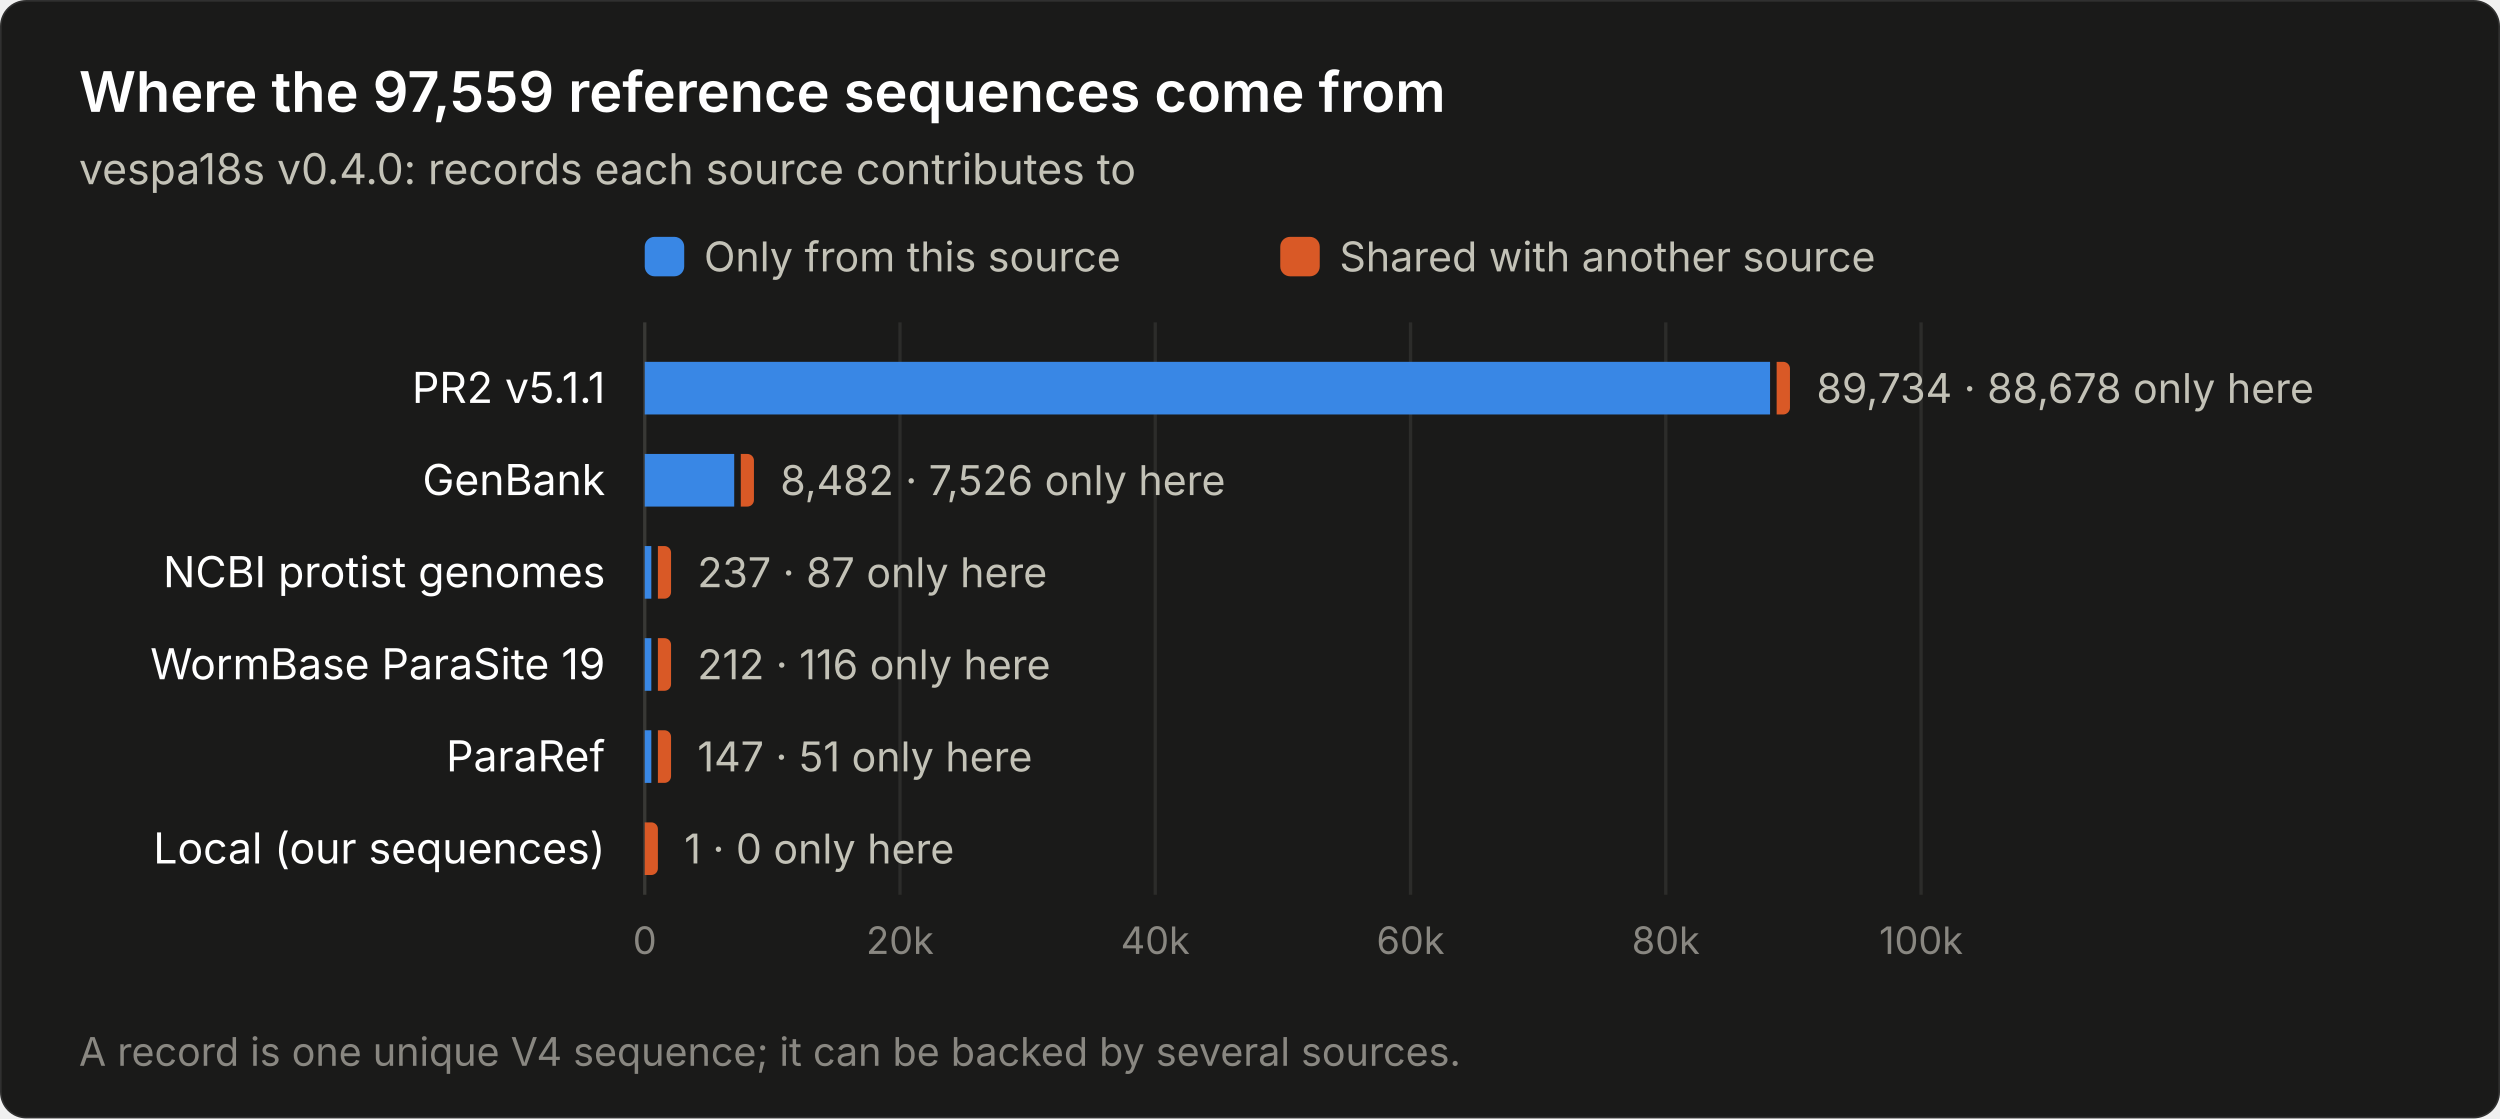
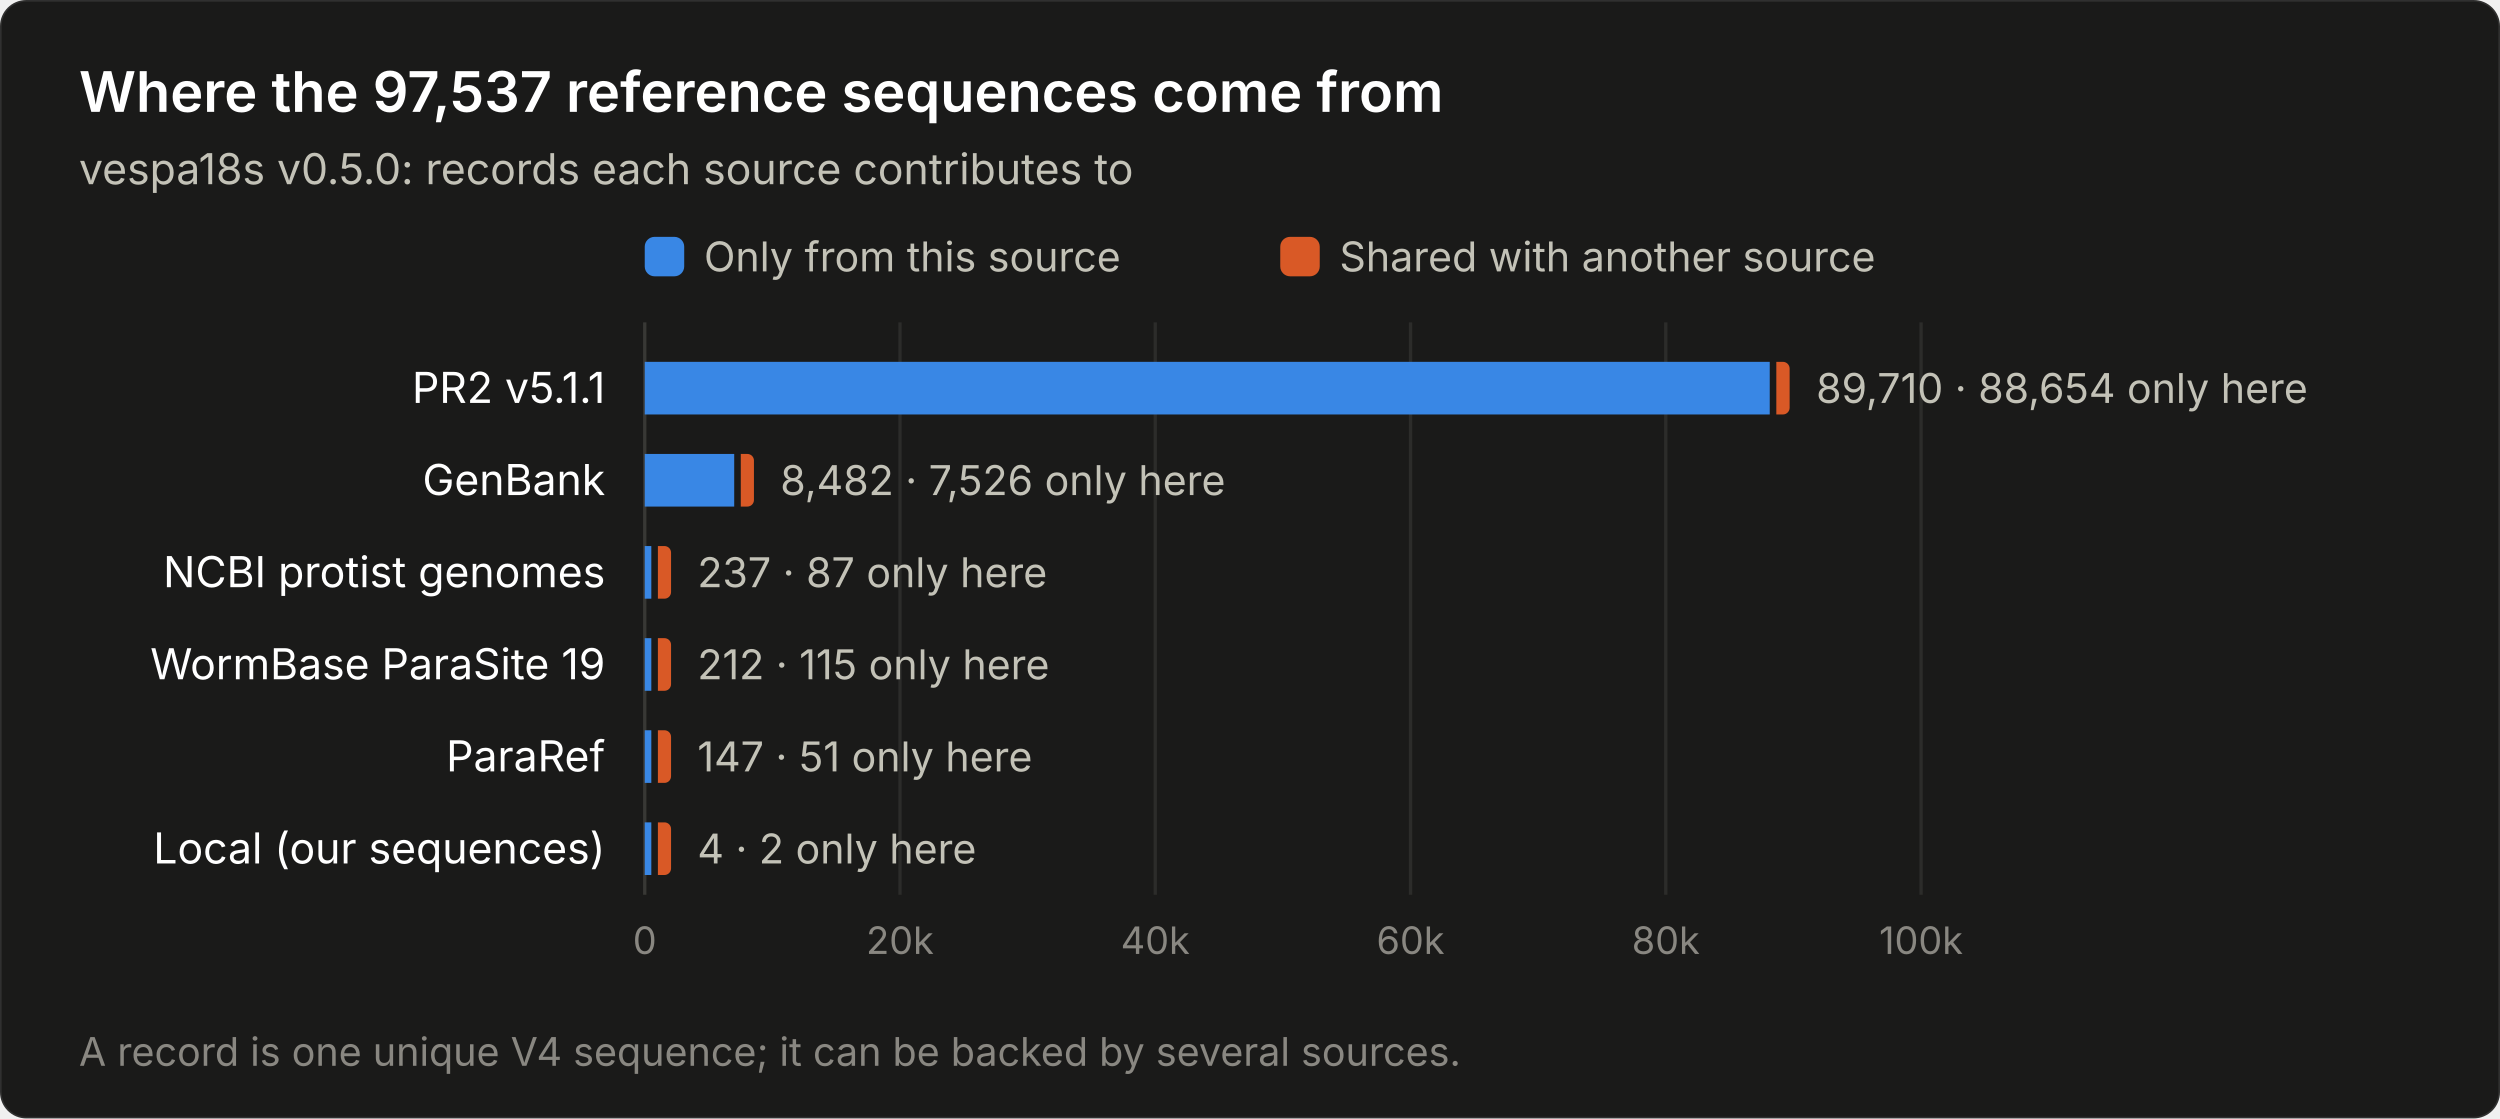
- <svg xmlns="http://www.w3.org/2000/svg" width="760" height="340" viewBox="0 0 760 340" font-family="system-ui, -apple-system, &quot;Segoe UI&quot;, sans-serif" role="img" aria-label="Where the 97,559 reference sequences come from">
+ <svg xmlns="http://www.w3.org/2000/svg" width="760" height="340" viewBox="0 0 760 340" font-family="system-ui, -apple-system, &quot;Segoe UI&quot;, sans-serif" role="img" aria-label="Where the 97,537 reference sequences come from">
  <rect width="760" height="340" rx="8" fill="#1a1a19" stroke="rgba(255,255,255,0.10)" />
-   <text x="24" y="34" font-size="17" font-weight="600" fill="#ffffff">Where the 97,559 reference sequences come from</text>
-   <text x="24" y="56" font-size="13" fill="#c3c2b7">vespa18s v0.4.0: records each source contributes to</text>
+   <text x="24" y="34" font-size="17" font-weight="600" fill="#ffffff">Where the 97,537 reference sequences come from</text>
+   <text x="24" y="56" font-size="13" fill="#c3c2b7">vespa18s v0.5.0: records each source contributes to</text>
  <rect x="196" y="72" width="12" height="12" rx="3" fill="#3987e5" />
  <text x="214" y="82.5" font-size="12.5" fill="#c3c2b7">Only from this source</text>
  <rect x="389.2" y="72" width="12" height="12" rx="3" fill="#d95926" />
  <text x="407.2" y="82.5" font-size="12.5" fill="#c3c2b7">Shared with another source</text>
  <line x1="196.0" y1="98" x2="196.0" y2="272" stroke="#383835" stroke-width="1" />
  <text x="196.0" y="290" font-size="11.5" fill="#898781" text-anchor="middle" font-variant-numeric="tabular-nums">0</text>
  <line x1="273.6" y1="98" x2="273.6" y2="272" stroke="#2c2c2a" stroke-width="1" />
  <text x="273.6" y="290" font-size="11.5" fill="#898781" text-anchor="middle" font-variant-numeric="tabular-nums">20k</text>
  <line x1="351.2" y1="98" x2="351.2" y2="272" stroke="#2c2c2a" stroke-width="1" />
  <text x="351.2" y="290" font-size="11.5" fill="#898781" text-anchor="middle" font-variant-numeric="tabular-nums">40k</text>
  <line x1="428.8" y1="98" x2="428.8" y2="272" stroke="#2c2c2a" stroke-width="1" />
  <text x="428.8" y="290" font-size="11.5" fill="#898781" text-anchor="middle" font-variant-numeric="tabular-nums">60k</text>
  <line x1="506.4" y1="98" x2="506.4" y2="272" stroke="#2c2c2a" stroke-width="1" />
  <text x="506.4" y="290" font-size="11.5" fill="#898781" text-anchor="middle" font-variant-numeric="tabular-nums">80k</text>
  <line x1="584.0" y1="98" x2="584.0" y2="272" stroke="#2c2c2a" stroke-width="1" />
  <text x="584.0" y="290" font-size="11.5" fill="#898781" text-anchor="middle" font-variant-numeric="tabular-nums">100k</text>
  <text x="184" y="122.5" font-size="13" font-weight="400" fill="#ffffff" text-anchor="end">PR2 v5.1.1</text>
-   <rect x="196.0" y="110.0" width="342.1" height="16" fill="#3987e5" />
-   <path d="M540.1,110.0 h2.0 a2.049,2.049 0 0 1 2.049,2.049 v11.9 a2.049,2.049 0 0 1 -2.049,2.049 h-2.0 z" fill="#d95926" />
-   <text x="552.2" y="122.5" font-size="12.5" fill="#c3c2b7" font-variant-numeric="tabular-nums">89,734  ·  88,678 only here</text>
+   <rect x="196.0" y="110.0" width="342.0" height="16" fill="#3987e5" />
+   <path d="M540.0,110.0 h2.0 a2.049,2.049 0 0 1 2.049,2.049 v11.9 a2.049,2.049 0 0 1 -2.049,2.049 h-2.0 z" fill="#d95926" />
+   <text x="552.1" y="122.5" font-size="12.5" fill="#c3c2b7" font-variant-numeric="tabular-nums">89,710  ·  88,654 only here</text>
  <text x="184" y="150.5" font-size="13" font-weight="400" fill="#ffffff" text-anchor="end">GenBank</text>
  <rect x="196.0" y="138.0" width="27.2" height="16" fill="#3987e5" />
  <path d="M225.2,138.0 h2.0 a2.0,2.0 0 0 1 2.0,2.0 v12.0 a2.0,2.0 0 0 1 -2.0,2.0 h-2.0 z" fill="#d95926" />
  <text x="237.2" y="150.5" font-size="12.5" fill="#c3c2b7" font-variant-numeric="tabular-nums">8,482  ·  7,526 only here</text>
  <text x="184" y="178.5" font-size="13" font-weight="400" fill="#ffffff" text-anchor="end">NCBI protist genomes</text>
  <rect x="196.0" y="166.0" width="2.0" height="16" fill="#3987e5" />
  <path d="M200.0,166.0 h2.0 a2.0,2.0 0 0 1 2.0,2.0 v12.0 a2.0,2.0 0 0 1 -2.0,2.0 h-2.0 z" fill="#d95926" />
  <text x="212.0" y="178.5" font-size="12.5" fill="#c3c2b7" font-variant-numeric="tabular-nums">237  ·  87 only here</text>
  <text x="184" y="206.5" font-size="13" font-weight="400" fill="#ffffff" text-anchor="end">WormBase ParaSite 19</text>
  <rect x="196.0" y="194.0" width="2.0" height="16" fill="#3987e5" />
  <path d="M200.0,194.0 h2.0 a2.0,2.0 0 0 1 2.0,2.0 v12.0 a2.0,2.0 0 0 1 -2.0,2.0 h-2.0 z" fill="#d95926" />
-   <text x="212.0" y="206.5" font-size="12.5" fill="#c3c2b7" font-variant-numeric="tabular-nums">212  ·  116 only here</text>
+   <text x="212.0" y="206.5" font-size="12.5" fill="#c3c2b7" font-variant-numeric="tabular-nums">212  ·  115 only here</text>
  <text x="184" y="234.5" font-size="13" font-weight="400" fill="#ffffff" text-anchor="end">ParaRef</text>
  <rect x="196.0" y="222.0" width="2.0" height="16" fill="#3987e5" />
  <path d="M200.0,222.0 h2.0 a2.0,2.0 0 0 1 2.0,2.0 v12.0 a2.0,2.0 0 0 1 -2.0,2.0 h-2.0 z" fill="#d95926" />
  <text x="212.0" y="234.5" font-size="12.5" fill="#c3c2b7" font-variant-numeric="tabular-nums">147  ·  51 only here</text>
  <text x="184" y="262.5" font-size="13" font-weight="400" fill="#ffffff" text-anchor="end">Local (our sequences)</text>
-   <path d="M196.0,250.0 h2.0 a2.0,2.0 0 0 1 2.0,2.0 v12.0 a2.0,2.0 0 0 1 -2.0,2.0 h-2.0 z" fill="#d95926" />
-   <text x="208.0" y="262.5" font-size="12.5" fill="#c3c2b7" font-variant-numeric="tabular-nums">1  ·  0 only here</text>
+   <rect x="196.0" y="250.0" width="2.0" height="16" fill="#3987e5" />
+   <path d="M200.0,250.0 h2.0 a2.0,2.0 0 0 1 2.0,2.0 v12.0 a2.0,2.0 0 0 1 -2.0,2.0 h-2.0 z" fill="#d95926" />
+   <text x="212.0" y="262.5" font-size="12.5" fill="#c3c2b7" font-variant-numeric="tabular-nums">4  ·  2 only here</text>
  <text x="24" y="324" font-size="12" fill="#898781">A record is one unique V4 sequence; it can be backed by several sources.</text>
</svg>
